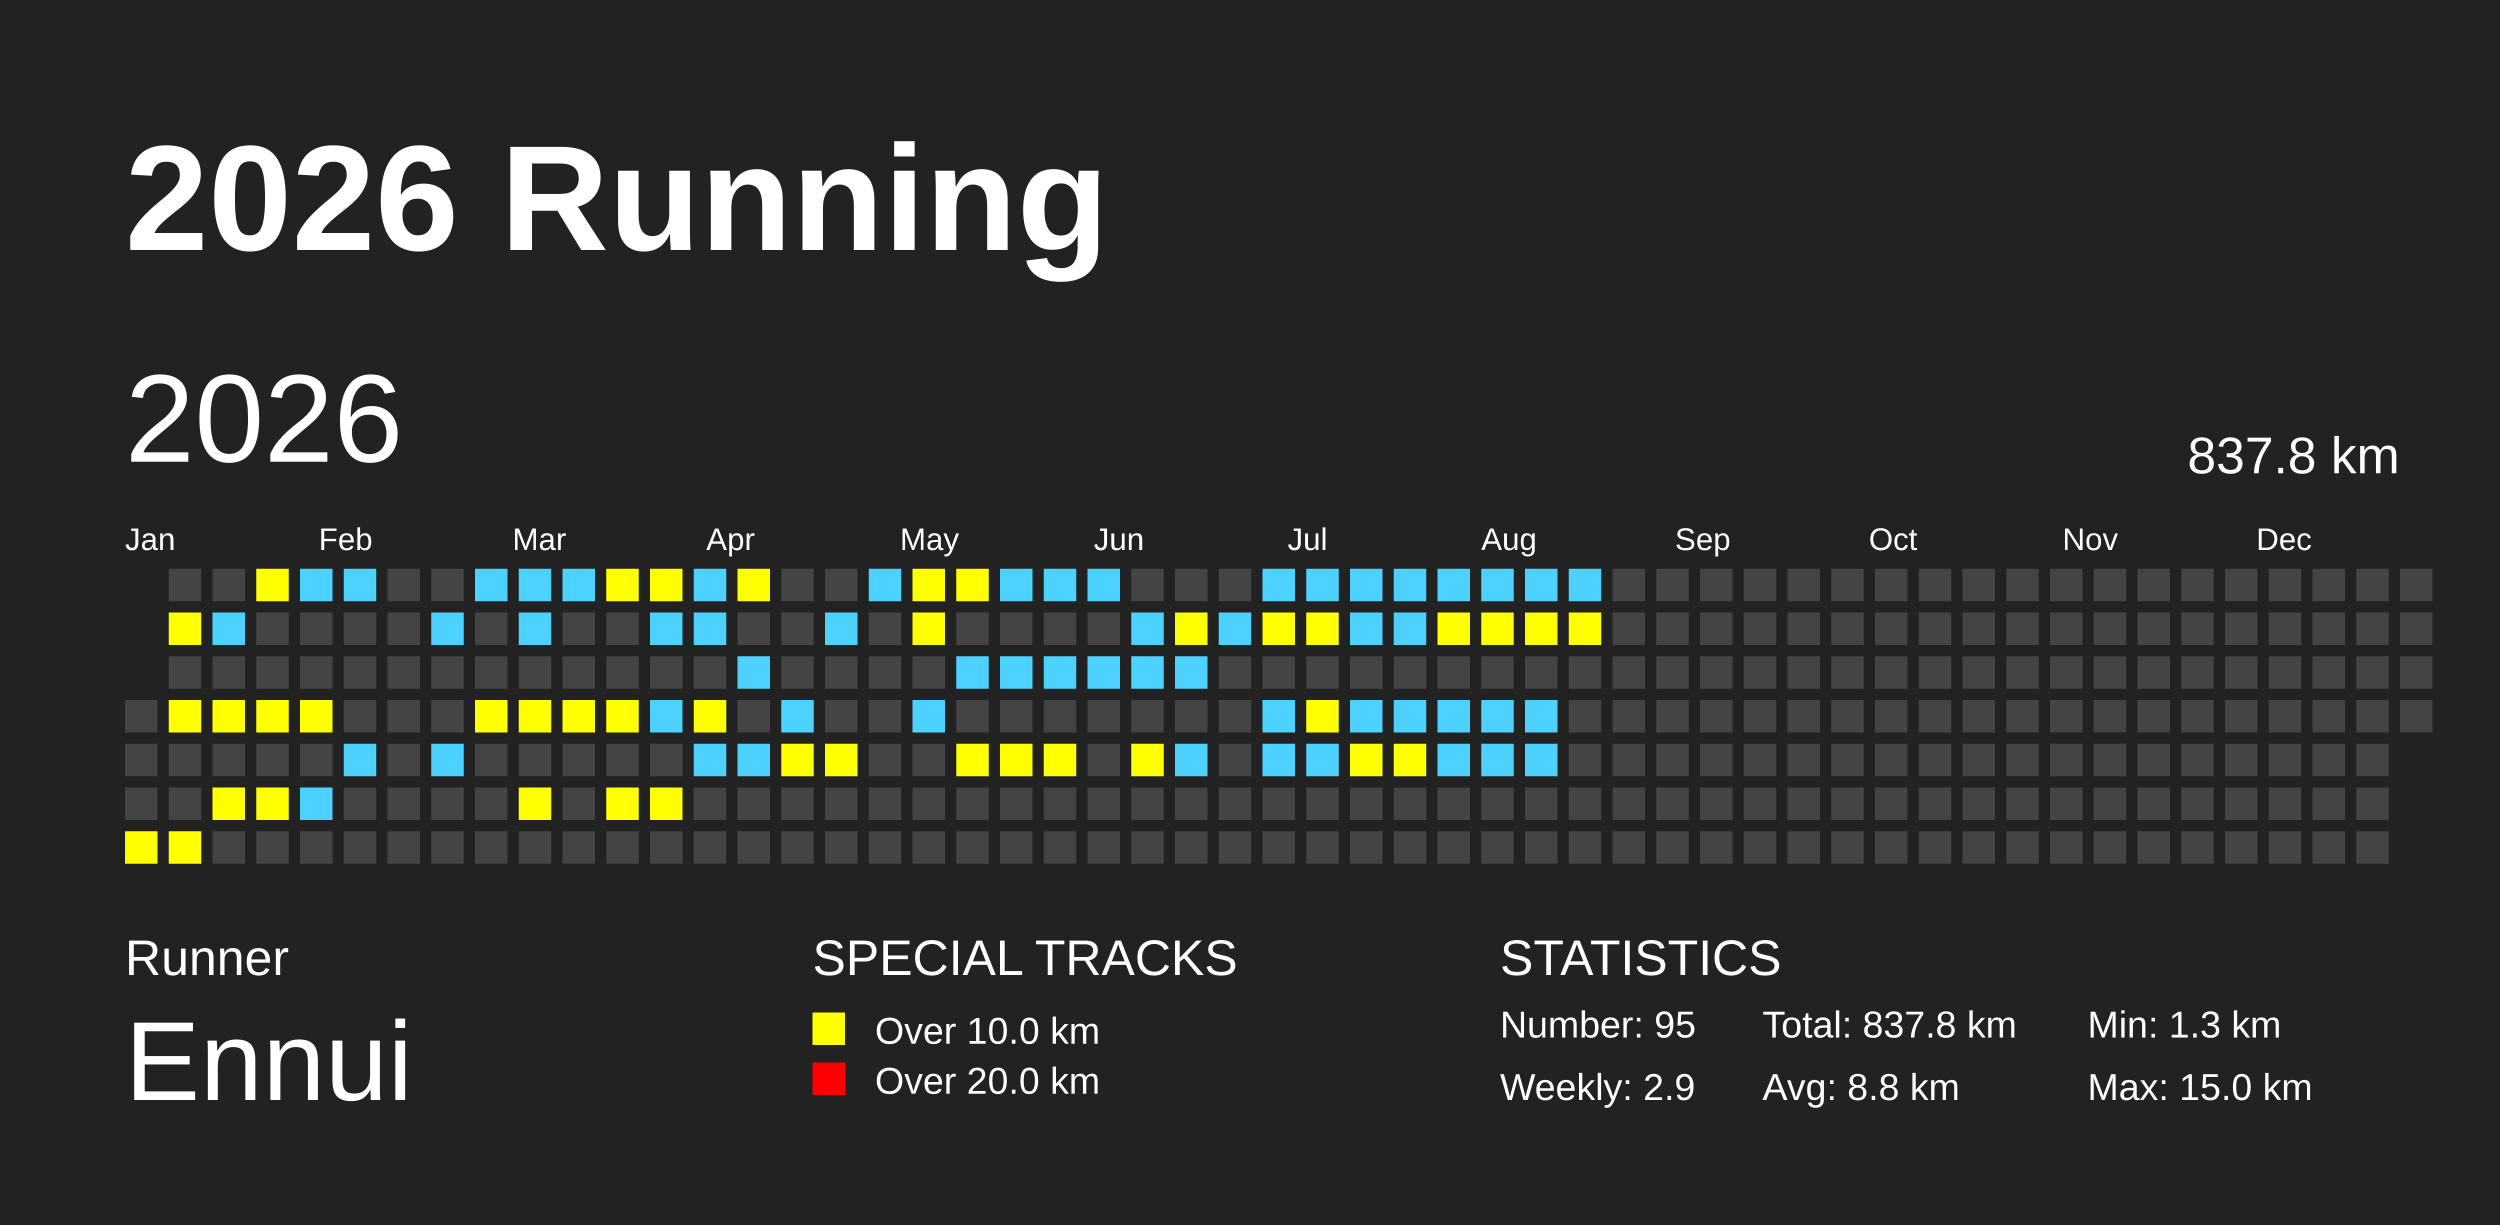
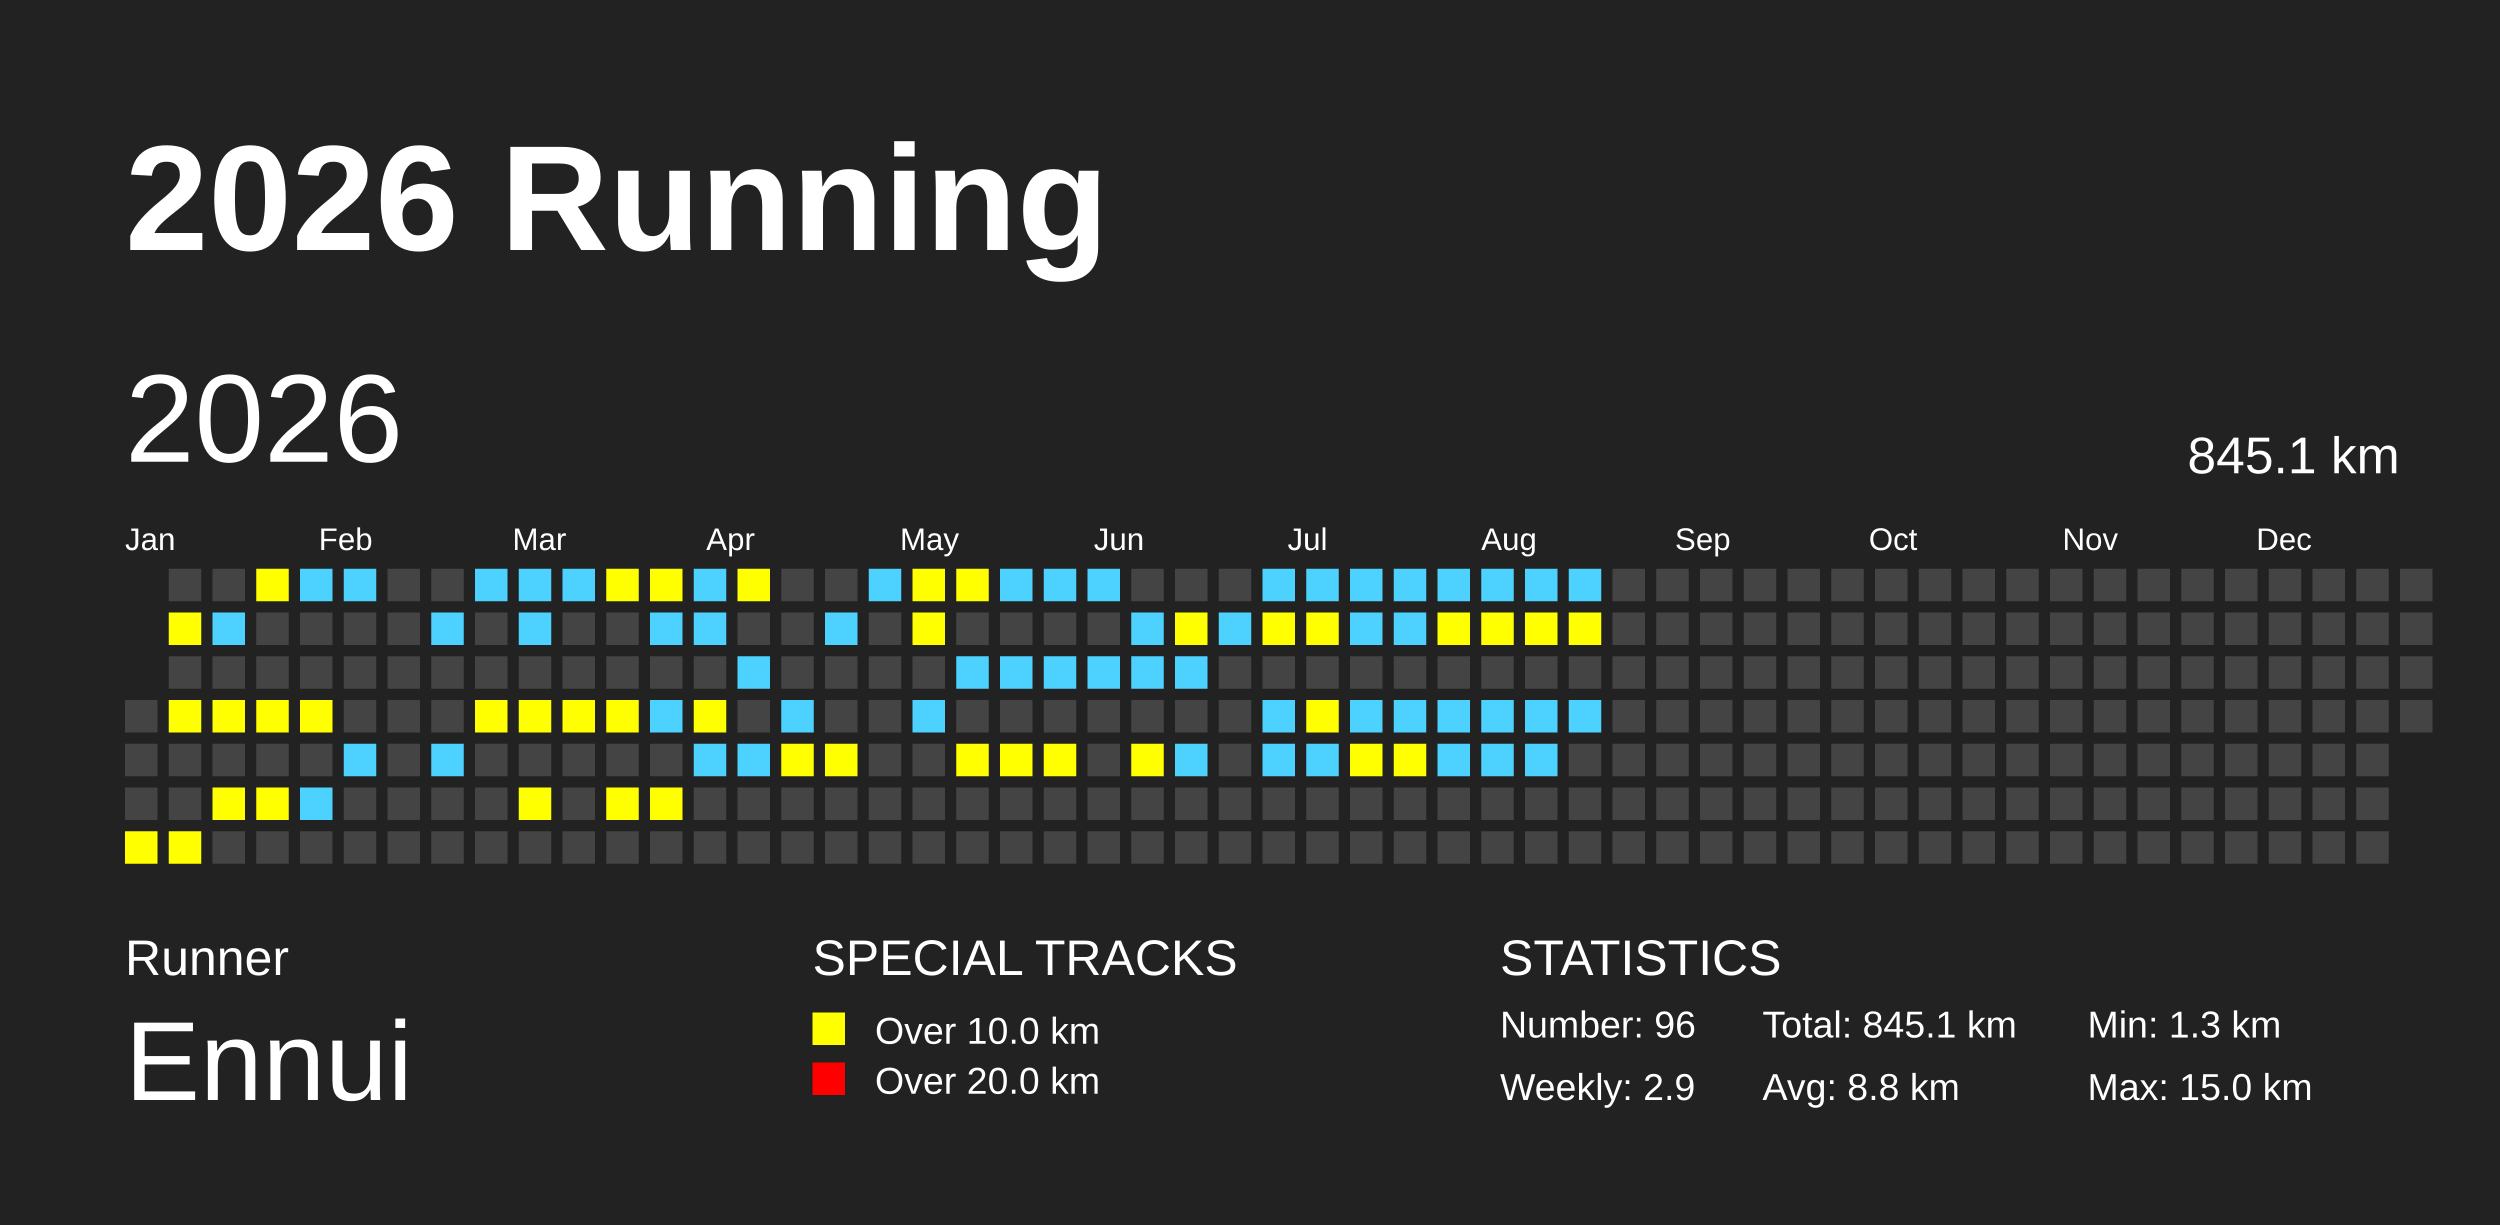
<svg xmlns="http://www.w3.org/2000/svg" baseProfile="full" height="98mm" version="1.1" viewBox="0,0,200,98" width="200mm">
  <defs />
  <rect fill="#222222" height="98" width="200" x="0" y="0" />
  <text fill="#FFFFFF" style="font-size:12px; font-family:Arial; font-weight:bold;" x="10" y="20">2026 Running</text>
  <text fill="#FFFFFF" style="font-size:4px; font-family:Arial" x="10" y="78">Runner</text>
  <text fill="#FFFFFF" style="font-size:9px; font-family:Arial" x="10" y="88">Ennui</text>
  <text fill="#FFFFFF" style="font-size:4px; font-family:Arial" x="65" y="78">SPECIAL TRACKS</text>
  <rect fill="yellow" height="2.6" width="2.6" x="65" y="81" />
  <text fill="#FFFFFF" style="font-size:3px; font-family:Arial" x="70" y="83.5">Over 10.0 km</text>
  <rect fill="red" height="2.6" width="2.6" x="65" y="85" />
  <text fill="#FFFFFF" style="font-size:3px; font-family:Arial" x="70" y="87.5">Over 20.0 km</text>
  <text fill="#FFFFFF" style="font-size:4px; font-family:Arial" x="120" y="78">STATISTICS</text>
-   <text fill="#FFFFFF" style="font-size:3px; font-family:Arial" x="120" y="83">Number: 95</text>
+   <text fill="#FFFFFF" style="font-size:3px; font-family:Arial" x="120" y="83">Number: 96</text>
  <text fill="#FFFFFF" style="font-size:3px; font-family:Arial" x="120" y="88">Weekly: 2.9</text>
-   <text fill="#FFFFFF" style="font-size:3px; font-family:Arial" x="141" y="83">Total: 837.8 km</text>
+   <text fill="#FFFFFF" style="font-size:3px; font-family:Arial" x="141" y="83">Total: 845.1 km</text>
  <text fill="#FFFFFF" style="font-size:3px; font-family:Arial" x="141" y="88">Avg: 8.8 km</text>
  <text fill="#FFFFFF" style="font-size:3px; font-family:Arial" x="167" y="83">Min: 1.3 km</text>
  <text fill="#FFFFFF" style="font-size:3px; font-family:Arial" x="167" y="88">Max: 15.0 km</text>
  <text dominant-baseline="hanging" fill="#FFFFFF" style="font-size:10.0px; font-family:Arial;" x="10" y="30">2026</text>
-   <text dominant-baseline="hanging" fill="#FFFFFF" style="font-size:4.125px; font-family:Arial;" x="175" y="35">837.8 km</text>
+   <text dominant-baseline="hanging" fill="#FFFFFF" style="font-size:4.125px; font-family:Arial;" x="175" y="35">845.1 km</text>
  <text fill="#FFFFFF" style="font-size:2.5px; font-family:Arial" x="10.0" y="44">Jan</text>
  <text fill="#FFFFFF" style="font-size:2.5px; font-family:Arial" x="25.5" y="44">Feb</text>
  <text fill="#FFFFFF" style="font-size:2.5px; font-family:Arial" x="41.0" y="44">Mar</text>
  <text fill="#FFFFFF" style="font-size:2.5px; font-family:Arial" x="56.5" y="44">Apr</text>
  <text fill="#FFFFFF" style="font-size:2.5px; font-family:Arial" x="72.0" y="44">May</text>
  <text fill="#FFFFFF" style="font-size:2.5px; font-family:Arial" x="87.5" y="44">Jun</text>
  <text fill="#FFFFFF" style="font-size:2.5px; font-family:Arial" x="103.0" y="44">Jul</text>
  <text fill="#FFFFFF" style="font-size:2.5px; font-family:Arial" x="118.5" y="44">Aug</text>
  <text fill="#FFFFFF" style="font-size:2.5px; font-family:Arial" x="134.0" y="44">Sep</text>
  <text fill="#FFFFFF" style="font-size:2.5px; font-family:Arial" x="149.5" y="44">Oct</text>
  <text fill="#FFFFFF" style="font-size:2.5px; font-family:Arial" x="165.0" y="44">Nov</text>
  <text fill="#FFFFFF" style="font-size:2.5px; font-family:Arial" x="180.5" y="44">Dec</text>
  <rect fill="#444444" height="2.6" width="2.6" x="10.0" y="56.0" />
  <rect fill="#444444" height="2.6" width="2.6" x="10.0" y="59.5" />
  <rect fill="#444444" height="2.6" width="2.6" x="10.0" y="63.0" />
  <rect fill="yellow" height="2.6" width="2.6" x="10.0" y="66.5" />
  <rect fill="#444444" height="2.6" width="2.6" x="13.5" y="45.5" />
  <rect fill="yellow" height="2.6" width="2.6" x="13.5" y="49.0" />
  <rect fill="#444444" height="2.6" width="2.6" x="13.5" y="52.5" />
  <rect fill="yellow" height="2.6" width="2.6" x="13.5" y="56.0" />
  <rect fill="#444444" height="2.6" width="2.6" x="13.5" y="59.5" />
  <rect fill="#444444" height="2.6" width="2.6" x="13.5" y="63.0" />
  <rect fill="yellow" height="2.6" width="2.6" x="13.5" y="66.5" />
  <rect fill="#444444" height="2.6" width="2.6" x="17.0" y="45.5" />
  <rect fill="#4DD2FF" height="2.6" width="2.6" x="17.0" y="49.0" />
  <rect fill="#444444" height="2.6" width="2.6" x="17.0" y="52.5" />
  <rect fill="yellow" height="2.6" width="2.6" x="17.0" y="56.0" />
  <rect fill="#444444" height="2.6" width="2.6" x="17.0" y="59.5" />
  <rect fill="yellow" height="2.6" width="2.6" x="17.0" y="63.0" />
  <rect fill="#444444" height="2.6" width="2.6" x="17.0" y="66.5" />
  <rect fill="yellow" height="2.6" width="2.6" x="20.5" y="45.5" />
  <rect fill="#444444" height="2.6" width="2.6" x="20.5" y="49.0" />
  <rect fill="#444444" height="2.6" width="2.6" x="20.5" y="52.5" />
  <rect fill="yellow" height="2.6" width="2.6" x="20.5" y="56.0" />
  <rect fill="#444444" height="2.6" width="2.6" x="20.5" y="59.5" />
  <rect fill="yellow" height="2.6" width="2.6" x="20.5" y="63.0" />
  <rect fill="#444444" height="2.6" width="2.6" x="20.5" y="66.5" />
  <rect fill="#4DD2FF" height="2.6" width="2.6" x="24.0" y="45.5" />
  <rect fill="#444444" height="2.6" width="2.6" x="24.0" y="49.0" />
  <rect fill="#444444" height="2.6" width="2.6" x="24.0" y="52.5" />
  <rect fill="yellow" height="2.6" width="2.6" x="24.0" y="56.0" />
  <rect fill="#444444" height="2.6" width="2.6" x="24.0" y="59.5" />
  <rect fill="#4DD2FF" height="2.6" width="2.6" x="24.0" y="63.0" />
  <rect fill="#444444" height="2.6" width="2.6" x="24.0" y="66.5" />
  <rect fill="#4DD2FF" height="2.6" width="2.6" x="27.5" y="45.5" />
  <rect fill="#444444" height="2.6" width="2.6" x="27.5" y="49.0" />
  <rect fill="#444444" height="2.6" width="2.6" x="27.5" y="52.5" />
  <rect fill="#444444" height="2.6" width="2.6" x="27.5" y="56.0" />
  <rect fill="#4DD2FF" height="2.6" width="2.6" x="27.5" y="59.5" />
  <rect fill="#444444" height="2.6" width="2.6" x="27.5" y="63.0" />
  <rect fill="#444444" height="2.6" width="2.6" x="27.5" y="66.5" />
  <rect fill="#444444" height="2.6" width="2.6" x="31.0" y="45.5" />
  <rect fill="#444444" height="2.6" width="2.6" x="31.0" y="49.0" />
  <rect fill="#444444" height="2.6" width="2.6" x="31.0" y="52.5" />
  <rect fill="#444444" height="2.6" width="2.6" x="31.0" y="56.0" />
  <rect fill="#444444" height="2.6" width="2.6" x="31.0" y="59.5" />
  <rect fill="#444444" height="2.6" width="2.6" x="31.0" y="63.0" />
  <rect fill="#444444" height="2.6" width="2.6" x="31.0" y="66.5" />
  <rect fill="#444444" height="2.6" width="2.6" x="34.5" y="45.5" />
  <rect fill="#4DD2FF" height="2.6" width="2.6" x="34.5" y="49.0" />
  <rect fill="#444444" height="2.6" width="2.6" x="34.5" y="52.5" />
  <rect fill="#444444" height="2.6" width="2.6" x="34.5" y="56.0" />
  <rect fill="#4DD2FF" height="2.6" width="2.6" x="34.5" y="59.5" />
  <rect fill="#444444" height="2.6" width="2.6" x="34.5" y="63.0" />
  <rect fill="#444444" height="2.6" width="2.6" x="34.5" y="66.5" />
  <rect fill="#4DD2FF" height="2.6" width="2.6" x="38.0" y="45.5" />
  <rect fill="#444444" height="2.6" width="2.6" x="38.0" y="49.0" />
  <rect fill="#444444" height="2.6" width="2.6" x="38.0" y="52.5" />
  <rect fill="yellow" height="2.6" width="2.6" x="38.0" y="56.0" />
  <rect fill="#444444" height="2.6" width="2.6" x="38.0" y="59.5" />
  <rect fill="#444444" height="2.6" width="2.6" x="38.0" y="63.0" />
  <rect fill="#444444" height="2.6" width="2.6" x="38.0" y="66.5" />
  <rect fill="#4DD2FF" height="2.6" width="2.6" x="41.5" y="45.5" />
  <rect fill="#4DD2FF" height="2.6" width="2.6" x="41.5" y="49.0" />
  <rect fill="#444444" height="2.6" width="2.6" x="41.5" y="52.5" />
  <rect fill="yellow" height="2.6" width="2.6" x="41.5" y="56.0" />
  <rect fill="#444444" height="2.6" width="2.6" x="41.5" y="59.5" />
  <rect fill="yellow" height="2.6" width="2.6" x="41.5" y="63.0" />
  <rect fill="#444444" height="2.6" width="2.6" x="41.5" y="66.5" />
  <rect fill="#4DD2FF" height="2.6" width="2.6" x="45.0" y="45.5" />
  <rect fill="#444444" height="2.6" width="2.6" x="45.0" y="49.0" />
  <rect fill="#444444" height="2.6" width="2.6" x="45.0" y="52.5" />
  <rect fill="yellow" height="2.6" width="2.6" x="45.0" y="56.0" />
  <rect fill="#444444" height="2.6" width="2.6" x="45.0" y="59.5" />
  <rect fill="#444444" height="2.6" width="2.6" x="45.0" y="63.0" />
  <rect fill="#444444" height="2.6" width="2.6" x="45.0" y="66.5" />
  <rect fill="yellow" height="2.6" width="2.6" x="48.5" y="45.5" />
  <rect fill="#444444" height="2.6" width="2.6" x="48.5" y="49.0" />
  <rect fill="#444444" height="2.6" width="2.6" x="48.5" y="52.5" />
  <rect fill="yellow" height="2.6" width="2.6" x="48.5" y="56.0" />
  <rect fill="#444444" height="2.6" width="2.6" x="48.5" y="59.5" />
  <rect fill="yellow" height="2.6" width="2.6" x="48.5" y="63.0" />
  <rect fill="#444444" height="2.6" width="2.6" x="48.5" y="66.5" />
  <rect fill="yellow" height="2.6" width="2.6" x="52.0" y="45.5" />
  <rect fill="#4DD2FF" height="2.6" width="2.6" x="52.0" y="49.0" />
  <rect fill="#444444" height="2.6" width="2.6" x="52.0" y="52.5" />
  <rect fill="#4DD2FF" height="2.6" width="2.6" x="52.0" y="56.0" />
  <rect fill="#444444" height="2.6" width="2.6" x="52.0" y="59.5" />
  <rect fill="yellow" height="2.6" width="2.6" x="52.0" y="63.0" />
  <rect fill="#444444" height="2.6" width="2.6" x="52.0" y="66.5" />
  <rect fill="#4DD2FF" height="2.6" width="2.6" x="55.5" y="45.5" />
  <rect fill="#4DD2FF" height="2.6" width="2.6" x="55.5" y="49.0" />
  <rect fill="#444444" height="2.6" width="2.6" x="55.5" y="52.5" />
  <rect fill="yellow" height="2.6" width="2.6" x="55.5" y="56.0" />
  <rect fill="#4DD2FF" height="2.6" width="2.6" x="55.5" y="59.5" />
  <rect fill="#444444" height="2.6" width="2.6" x="55.5" y="63.0" />
  <rect fill="#444444" height="2.6" width="2.6" x="55.5" y="66.5" />
  <rect fill="yellow" height="2.6" width="2.6" x="59.0" y="45.5" />
  <rect fill="#444444" height="2.6" width="2.6" x="59.0" y="49.0" />
  <rect fill="#4DD2FF" height="2.6" width="2.6" x="59.0" y="52.5" />
  <rect fill="#444444" height="2.6" width="2.6" x="59.0" y="56.0" />
  <rect fill="#4DD2FF" height="2.6" width="2.6" x="59.0" y="59.5" />
  <rect fill="#444444" height="2.6" width="2.6" x="59.0" y="63.0" />
  <rect fill="#444444" height="2.6" width="2.6" x="59.0" y="66.5" />
  <rect fill="#444444" height="2.6" width="2.6" x="62.5" y="45.5" />
  <rect fill="#444444" height="2.6" width="2.6" x="62.5" y="49.0" />
  <rect fill="#444444" height="2.6" width="2.6" x="62.5" y="52.5" />
  <rect fill="#4DD2FF" height="2.6" width="2.6" x="62.5" y="56.0" />
  <rect fill="yellow" height="2.6" width="2.6" x="62.5" y="59.5" />
  <rect fill="#444444" height="2.6" width="2.6" x="62.5" y="63.0" />
  <rect fill="#444444" height="2.6" width="2.6" x="62.5" y="66.5" />
  <rect fill="#444444" height="2.6" width="2.6" x="66.0" y="45.5" />
  <rect fill="#4DD2FF" height="2.6" width="2.6" x="66.0" y="49.0" />
  <rect fill="#444444" height="2.6" width="2.6" x="66.0" y="52.5" />
  <rect fill="#444444" height="2.6" width="2.6" x="66.0" y="56.0" />
  <rect fill="yellow" height="2.6" width="2.6" x="66.0" y="59.5" />
  <rect fill="#444444" height="2.6" width="2.6" x="66.0" y="63.0" />
  <rect fill="#444444" height="2.6" width="2.6" x="66.0" y="66.5" />
  <rect fill="#4DD2FF" height="2.6" width="2.6" x="69.5" y="45.5" />
  <rect fill="#444444" height="2.6" width="2.6" x="69.5" y="49.0" />
  <rect fill="#444444" height="2.6" width="2.6" x="69.5" y="52.5" />
  <rect fill="#444444" height="2.6" width="2.6" x="69.5" y="56.0" />
  <rect fill="#444444" height="2.6" width="2.6" x="69.5" y="59.5" />
  <rect fill="#444444" height="2.6" width="2.6" x="69.5" y="63.0" />
  <rect fill="#444444" height="2.6" width="2.6" x="69.5" y="66.5" />
  <rect fill="yellow" height="2.6" width="2.6" x="73.0" y="45.5" />
  <rect fill="yellow" height="2.6" width="2.6" x="73.0" y="49.0" />
  <rect fill="#444444" height="2.6" width="2.6" x="73.0" y="52.5" />
  <rect fill="#4DD2FF" height="2.6" width="2.6" x="73.0" y="56.0" />
  <rect fill="#444444" height="2.6" width="2.6" x="73.0" y="59.5" />
  <rect fill="#444444" height="2.6" width="2.6" x="73.0" y="63.0" />
  <rect fill="#444444" height="2.6" width="2.6" x="73.0" y="66.5" />
  <rect fill="yellow" height="2.6" width="2.6" x="76.5" y="45.5" />
  <rect fill="#444444" height="2.6" width="2.6" x="76.5" y="49.0" />
  <rect fill="#4DD2FF" height="2.6" width="2.6" x="76.5" y="52.5" />
  <rect fill="#444444" height="2.6" width="2.6" x="76.5" y="56.0" />
  <rect fill="yellow" height="2.6" width="2.6" x="76.5" y="59.5" />
  <rect fill="#444444" height="2.6" width="2.6" x="76.5" y="63.0" />
  <rect fill="#444444" height="2.6" width="2.6" x="76.5" y="66.5" />
  <rect fill="#4DD2FF" height="2.6" width="2.6" x="80.0" y="45.5" />
  <rect fill="#444444" height="2.6" width="2.6" x="80.0" y="49.0" />
  <rect fill="#4DD2FF" height="2.6" width="2.6" x="80.0" y="52.5" />
  <rect fill="#444444" height="2.6" width="2.6" x="80.0" y="56.0" />
  <rect fill="yellow" height="2.6" width="2.6" x="80.0" y="59.5" />
  <rect fill="#444444" height="2.6" width="2.6" x="80.0" y="63.0" />
  <rect fill="#444444" height="2.6" width="2.6" x="80.0" y="66.5" />
  <rect fill="#4DD2FF" height="2.6" width="2.6" x="83.5" y="45.5" />
  <rect fill="#444444" height="2.6" width="2.6" x="83.5" y="49.0" />
  <rect fill="#4DD2FF" height="2.6" width="2.6" x="83.5" y="52.5" />
  <rect fill="#444444" height="2.6" width="2.6" x="83.5" y="56.0" />
  <rect fill="yellow" height="2.6" width="2.6" x="83.5" y="59.5" />
  <rect fill="#444444" height="2.6" width="2.6" x="83.5" y="63.0" />
  <rect fill="#444444" height="2.6" width="2.6" x="83.5" y="66.5" />
  <rect fill="#4DD2FF" height="2.6" width="2.6" x="87.0" y="45.5" />
  <rect fill="#444444" height="2.6" width="2.6" x="87.0" y="49.0" />
  <rect fill="#4DD2FF" height="2.6" width="2.6" x="87.0" y="52.5" />
  <rect fill="#444444" height="2.6" width="2.6" x="87.0" y="56.0" />
  <rect fill="#444444" height="2.6" width="2.6" x="87.0" y="59.5" />
  <rect fill="#444444" height="2.6" width="2.6" x="87.0" y="63.0" />
  <rect fill="#444444" height="2.6" width="2.6" x="87.0" y="66.5" />
  <rect fill="#444444" height="2.6" width="2.6" x="90.5" y="45.5" />
  <rect fill="#4DD2FF" height="2.6" width="2.6" x="90.5" y="49.0" />
  <rect fill="#4DD2FF" height="2.6" width="2.6" x="90.5" y="52.5" />
  <rect fill="#444444" height="2.6" width="2.6" x="90.5" y="56.0" />
  <rect fill="yellow" height="2.6" width="2.6" x="90.5" y="59.5" />
  <rect fill="#444444" height="2.6" width="2.6" x="90.5" y="63.0" />
  <rect fill="#444444" height="2.6" width="2.6" x="90.5" y="66.5" />
  <rect fill="#444444" height="2.6" width="2.6" x="94.0" y="45.5" />
  <rect fill="yellow" height="2.6" width="2.6" x="94.0" y="49.0" />
  <rect fill="#4DD2FF" height="2.6" width="2.6" x="94.0" y="52.5" />
  <rect fill="#444444" height="2.6" width="2.6" x="94.0" y="56.0" />
  <rect fill="#4DD2FF" height="2.6" width="2.6" x="94.0" y="59.5" />
  <rect fill="#444444" height="2.6" width="2.6" x="94.0" y="63.0" />
  <rect fill="#444444" height="2.6" width="2.6" x="94.0" y="66.5" />
  <rect fill="#444444" height="2.6" width="2.6" x="97.5" y="45.5" />
  <rect fill="#4DD2FF" height="2.6" width="2.6" x="97.5" y="49.0" />
  <rect fill="#444444" height="2.6" width="2.6" x="97.5" y="52.5" />
  <rect fill="#444444" height="2.6" width="2.6" x="97.5" y="56.0" />
  <rect fill="#444444" height="2.6" width="2.6" x="97.5" y="59.5" />
  <rect fill="#444444" height="2.6" width="2.6" x="97.5" y="63.0" />
  <rect fill="#444444" height="2.6" width="2.6" x="97.5" y="66.5" />
  <rect fill="#4DD2FF" height="2.6" width="2.6" x="101.0" y="45.5" />
  <rect fill="yellow" height="2.6" width="2.6" x="101.0" y="49.0" />
  <rect fill="#444444" height="2.6" width="2.6" x="101.0" y="52.5" />
  <rect fill="#4DD2FF" height="2.6" width="2.6" x="101.0" y="56.0" />
  <rect fill="#4DD2FF" height="2.6" width="2.6" x="101.0" y="59.5" />
  <rect fill="#444444" height="2.6" width="2.6" x="101.0" y="63.0" />
  <rect fill="#444444" height="2.6" width="2.6" x="101.0" y="66.5" />
  <rect fill="#4DD2FF" height="2.6" width="2.6" x="104.5" y="45.5" />
  <rect fill="yellow" height="2.6" width="2.6" x="104.5" y="49.0" />
  <rect fill="#444444" height="2.6" width="2.6" x="104.5" y="52.5" />
  <rect fill="yellow" height="2.6" width="2.6" x="104.5" y="56.0" />
  <rect fill="#4DD2FF" height="2.6" width="2.6" x="104.5" y="59.5" />
  <rect fill="#444444" height="2.6" width="2.6" x="104.5" y="63.0" />
  <rect fill="#444444" height="2.6" width="2.6" x="104.5" y="66.5" />
  <rect fill="#4DD2FF" height="2.6" width="2.6" x="108.0" y="45.5" />
  <rect fill="#4DD2FF" height="2.6" width="2.6" x="108.0" y="49.0" />
  <rect fill="#444444" height="2.6" width="2.6" x="108.0" y="52.5" />
  <rect fill="#4DD2FF" height="2.6" width="2.6" x="108.0" y="56.0" />
  <rect fill="yellow" height="2.6" width="2.6" x="108.0" y="59.5" />
  <rect fill="#444444" height="2.6" width="2.6" x="108.0" y="63.0" />
  <rect fill="#444444" height="2.6" width="2.6" x="108.0" y="66.5" />
  <rect fill="#4DD2FF" height="2.6" width="2.6" x="111.5" y="45.5" />
  <rect fill="#4DD2FF" height="2.6" width="2.6" x="111.5" y="49.0" />
  <rect fill="#444444" height="2.6" width="2.6" x="111.5" y="52.5" />
  <rect fill="#4DD2FF" height="2.6" width="2.6" x="111.5" y="56.0" />
  <rect fill="yellow" height="2.6" width="2.6" x="111.5" y="59.5" />
  <rect fill="#444444" height="2.6" width="2.6" x="111.5" y="63.0" />
  <rect fill="#444444" height="2.6" width="2.6" x="111.5" y="66.5" />
  <rect fill="#4DD2FF" height="2.6" width="2.6" x="115.0" y="45.5" />
  <rect fill="yellow" height="2.6" width="2.6" x="115.0" y="49.0" />
  <rect fill="#444444" height="2.6" width="2.6" x="115.0" y="52.5" />
  <rect fill="#4DD2FF" height="2.6" width="2.6" x="115.0" y="56.0" />
  <rect fill="#4DD2FF" height="2.6" width="2.6" x="115.0" y="59.5" />
  <rect fill="#444444" height="2.6" width="2.6" x="115.0" y="63.0" />
  <rect fill="#444444" height="2.6" width="2.6" x="115.0" y="66.5" />
  <rect fill="#4DD2FF" height="2.6" width="2.6" x="118.5" y="45.5" />
  <rect fill="yellow" height="2.6" width="2.6" x="118.5" y="49.0" />
  <rect fill="#444444" height="2.6" width="2.6" x="118.5" y="52.5" />
  <rect fill="#4DD2FF" height="2.6" width="2.6" x="118.5" y="56.0" />
  <rect fill="#4DD2FF" height="2.6" width="2.6" x="118.5" y="59.5" />
  <rect fill="#444444" height="2.6" width="2.6" x="118.5" y="63.0" />
  <rect fill="#444444" height="2.6" width="2.6" x="118.5" y="66.5" />
  <rect fill="#4DD2FF" height="2.6" width="2.6" x="122.0" y="45.5" />
  <rect fill="yellow" height="2.6" width="2.6" x="122.0" y="49.0" />
  <rect fill="#444444" height="2.6" width="2.6" x="122.0" y="52.5" />
  <rect fill="#4DD2FF" height="2.6" width="2.6" x="122.0" y="56.0" />
  <rect fill="#4DD2FF" height="2.6" width="2.6" x="122.0" y="59.5" />
  <rect fill="#444444" height="2.6" width="2.6" x="122.0" y="63.0" />
  <rect fill="#444444" height="2.6" width="2.6" x="122.0" y="66.5" />
  <rect fill="#4DD2FF" height="2.6" width="2.6" x="125.5" y="45.5" />
  <rect fill="yellow" height="2.6" width="2.6" x="125.5" y="49.0" />
  <rect fill="#444444" height="2.6" width="2.6" x="125.5" y="52.5" />
-   <rect fill="#444444" height="2.6" width="2.6" x="125.5" y="56.0" />
+   <rect fill="#4DD2FF" height="2.6" width="2.6" x="125.5" y="56.0" />
  <rect fill="#444444" height="2.6" width="2.6" x="125.5" y="59.5" />
  <rect fill="#444444" height="2.6" width="2.6" x="125.5" y="63.0" />
  <rect fill="#444444" height="2.6" width="2.6" x="125.5" y="66.5" />
  <rect fill="#444444" height="2.6" width="2.6" x="129.0" y="45.5" />
  <rect fill="#444444" height="2.6" width="2.6" x="129.0" y="49.0" />
  <rect fill="#444444" height="2.6" width="2.6" x="129.0" y="52.5" />
  <rect fill="#444444" height="2.6" width="2.6" x="129.0" y="56.0" />
  <rect fill="#444444" height="2.6" width="2.6" x="129.0" y="59.5" />
  <rect fill="#444444" height="2.6" width="2.6" x="129.0" y="63.0" />
  <rect fill="#444444" height="2.6" width="2.6" x="129.0" y="66.5" />
  <rect fill="#444444" height="2.6" width="2.6" x="132.5" y="45.5" />
  <rect fill="#444444" height="2.6" width="2.6" x="132.5" y="49.0" />
  <rect fill="#444444" height="2.6" width="2.6" x="132.5" y="52.5" />
  <rect fill="#444444" height="2.6" width="2.6" x="132.5" y="56.0" />
  <rect fill="#444444" height="2.6" width="2.6" x="132.5" y="59.5" />
  <rect fill="#444444" height="2.6" width="2.6" x="132.5" y="63.0" />
  <rect fill="#444444" height="2.6" width="2.6" x="132.5" y="66.5" />
  <rect fill="#444444" height="2.6" width="2.6" x="136.0" y="45.5" />
  <rect fill="#444444" height="2.6" width="2.6" x="136.0" y="49.0" />
  <rect fill="#444444" height="2.6" width="2.6" x="136.0" y="52.5" />
  <rect fill="#444444" height="2.6" width="2.6" x="136.0" y="56.0" />
  <rect fill="#444444" height="2.6" width="2.6" x="136.0" y="59.5" />
  <rect fill="#444444" height="2.6" width="2.6" x="136.0" y="63.0" />
  <rect fill="#444444" height="2.6" width="2.6" x="136.0" y="66.5" />
  <rect fill="#444444" height="2.6" width="2.6" x="139.5" y="45.5" />
  <rect fill="#444444" height="2.6" width="2.6" x="139.5" y="49.0" />
  <rect fill="#444444" height="2.6" width="2.6" x="139.5" y="52.5" />
  <rect fill="#444444" height="2.6" width="2.6" x="139.5" y="56.0" />
  <rect fill="#444444" height="2.6" width="2.6" x="139.5" y="59.5" />
  <rect fill="#444444" height="2.6" width="2.6" x="139.5" y="63.0" />
  <rect fill="#444444" height="2.6" width="2.6" x="139.5" y="66.5" />
  <rect fill="#444444" height="2.6" width="2.6" x="143.0" y="45.5" />
  <rect fill="#444444" height="2.6" width="2.6" x="143.0" y="49.0" />
  <rect fill="#444444" height="2.6" width="2.6" x="143.0" y="52.5" />
  <rect fill="#444444" height="2.6" width="2.6" x="143.0" y="56.0" />
  <rect fill="#444444" height="2.6" width="2.6" x="143.0" y="59.5" />
  <rect fill="#444444" height="2.6" width="2.6" x="143.0" y="63.0" />
  <rect fill="#444444" height="2.6" width="2.6" x="143.0" y="66.5" />
  <rect fill="#444444" height="2.6" width="2.6" x="146.5" y="45.5" />
  <rect fill="#444444" height="2.6" width="2.6" x="146.5" y="49.0" />
  <rect fill="#444444" height="2.6" width="2.6" x="146.5" y="52.5" />
  <rect fill="#444444" height="2.6" width="2.6" x="146.5" y="56.0" />
  <rect fill="#444444" height="2.6" width="2.6" x="146.5" y="59.5" />
  <rect fill="#444444" height="2.6" width="2.6" x="146.5" y="63.0" />
  <rect fill="#444444" height="2.6" width="2.6" x="146.5" y="66.5" />
  <rect fill="#444444" height="2.6" width="2.6" x="150.0" y="45.5" />
  <rect fill="#444444" height="2.6" width="2.6" x="150.0" y="49.0" />
  <rect fill="#444444" height="2.6" width="2.6" x="150.0" y="52.5" />
  <rect fill="#444444" height="2.6" width="2.6" x="150.0" y="56.0" />
  <rect fill="#444444" height="2.6" width="2.6" x="150.0" y="59.5" />
  <rect fill="#444444" height="2.6" width="2.6" x="150.0" y="63.0" />
  <rect fill="#444444" height="2.6" width="2.6" x="150.0" y="66.5" />
  <rect fill="#444444" height="2.6" width="2.6" x="153.5" y="45.5" />
  <rect fill="#444444" height="2.6" width="2.6" x="153.5" y="49.0" />
  <rect fill="#444444" height="2.6" width="2.6" x="153.5" y="52.5" />
  <rect fill="#444444" height="2.6" width="2.6" x="153.5" y="56.0" />
  <rect fill="#444444" height="2.6" width="2.6" x="153.5" y="59.5" />
  <rect fill="#444444" height="2.6" width="2.6" x="153.5" y="63.0" />
  <rect fill="#444444" height="2.6" width="2.6" x="153.5" y="66.5" />
  <rect fill="#444444" height="2.6" width="2.6" x="157.0" y="45.5" />
  <rect fill="#444444" height="2.6" width="2.6" x="157.0" y="49.0" />
  <rect fill="#444444" height="2.6" width="2.6" x="157.0" y="52.5" />
  <rect fill="#444444" height="2.6" width="2.6" x="157.0" y="56.0" />
  <rect fill="#444444" height="2.6" width="2.6" x="157.0" y="59.5" />
  <rect fill="#444444" height="2.6" width="2.6" x="157.0" y="63.0" />
  <rect fill="#444444" height="2.6" width="2.6" x="157.0" y="66.5" />
  <rect fill="#444444" height="2.6" width="2.6" x="160.5" y="45.5" />
  <rect fill="#444444" height="2.6" width="2.6" x="160.5" y="49.0" />
  <rect fill="#444444" height="2.6" width="2.6" x="160.5" y="52.5" />
  <rect fill="#444444" height="2.6" width="2.6" x="160.5" y="56.0" />
  <rect fill="#444444" height="2.6" width="2.6" x="160.5" y="59.5" />
  <rect fill="#444444" height="2.6" width="2.6" x="160.5" y="63.0" />
  <rect fill="#444444" height="2.6" width="2.6" x="160.5" y="66.5" />
  <rect fill="#444444" height="2.6" width="2.6" x="164.0" y="45.5" />
  <rect fill="#444444" height="2.6" width="2.6" x="164.0" y="49.0" />
  <rect fill="#444444" height="2.6" width="2.6" x="164.0" y="52.5" />
  <rect fill="#444444" height="2.6" width="2.6" x="164.0" y="56.0" />
  <rect fill="#444444" height="2.6" width="2.6" x="164.0" y="59.5" />
  <rect fill="#444444" height="2.6" width="2.6" x="164.0" y="63.0" />
  <rect fill="#444444" height="2.6" width="2.6" x="164.0" y="66.5" />
  <rect fill="#444444" height="2.6" width="2.6" x="167.5" y="45.5" />
  <rect fill="#444444" height="2.6" width="2.6" x="167.5" y="49.0" />
  <rect fill="#444444" height="2.6" width="2.6" x="167.5" y="52.5" />
  <rect fill="#444444" height="2.6" width="2.6" x="167.5" y="56.0" />
  <rect fill="#444444" height="2.6" width="2.6" x="167.5" y="59.5" />
  <rect fill="#444444" height="2.6" width="2.6" x="167.5" y="63.0" />
  <rect fill="#444444" height="2.6" width="2.6" x="167.5" y="66.5" />
  <rect fill="#444444" height="2.6" width="2.6" x="171.0" y="45.5" />
  <rect fill="#444444" height="2.6" width="2.6" x="171.0" y="49.0" />
  <rect fill="#444444" height="2.6" width="2.6" x="171.0" y="52.5" />
  <rect fill="#444444" height="2.6" width="2.6" x="171.0" y="56.0" />
  <rect fill="#444444" height="2.6" width="2.6" x="171.0" y="59.5" />
  <rect fill="#444444" height="2.6" width="2.6" x="171.0" y="63.0" />
  <rect fill="#444444" height="2.6" width="2.6" x="171.0" y="66.5" />
  <rect fill="#444444" height="2.6" width="2.6" x="174.5" y="45.5" />
  <rect fill="#444444" height="2.6" width="2.6" x="174.5" y="49.0" />
  <rect fill="#444444" height="2.6" width="2.6" x="174.5" y="52.5" />
  <rect fill="#444444" height="2.6" width="2.6" x="174.5" y="56.0" />
  <rect fill="#444444" height="2.6" width="2.6" x="174.5" y="59.5" />
  <rect fill="#444444" height="2.6" width="2.6" x="174.5" y="63.0" />
  <rect fill="#444444" height="2.6" width="2.6" x="174.5" y="66.5" />
  <rect fill="#444444" height="2.6" width="2.6" x="178.0" y="45.5" />
  <rect fill="#444444" height="2.6" width="2.6" x="178.0" y="49.0" />
  <rect fill="#444444" height="2.6" width="2.6" x="178.0" y="52.5" />
  <rect fill="#444444" height="2.6" width="2.6" x="178.0" y="56.0" />
  <rect fill="#444444" height="2.6" width="2.6" x="178.0" y="59.5" />
  <rect fill="#444444" height="2.6" width="2.6" x="178.0" y="63.0" />
  <rect fill="#444444" height="2.6" width="2.6" x="178.0" y="66.5" />
  <rect fill="#444444" height="2.6" width="2.6" x="181.5" y="45.5" />
  <rect fill="#444444" height="2.6" width="2.6" x="181.5" y="49.0" />
  <rect fill="#444444" height="2.6" width="2.6" x="181.5" y="52.5" />
  <rect fill="#444444" height="2.6" width="2.6" x="181.5" y="56.0" />
  <rect fill="#444444" height="2.6" width="2.6" x="181.5" y="59.5" />
  <rect fill="#444444" height="2.6" width="2.6" x="181.5" y="63.0" />
  <rect fill="#444444" height="2.6" width="2.6" x="181.5" y="66.5" />
  <rect fill="#444444" height="2.6" width="2.6" x="185.0" y="45.5" />
  <rect fill="#444444" height="2.6" width="2.6" x="185.0" y="49.0" />
  <rect fill="#444444" height="2.6" width="2.6" x="185.0" y="52.5" />
  <rect fill="#444444" height="2.6" width="2.6" x="185.0" y="56.0" />
  <rect fill="#444444" height="2.6" width="2.6" x="185.0" y="59.5" />
  <rect fill="#444444" height="2.6" width="2.6" x="185.0" y="63.0" />
  <rect fill="#444444" height="2.6" width="2.6" x="185.0" y="66.5" />
  <rect fill="#444444" height="2.6" width="2.6" x="188.5" y="45.5" />
  <rect fill="#444444" height="2.6" width="2.6" x="188.5" y="49.0" />
  <rect fill="#444444" height="2.6" width="2.6" x="188.5" y="52.5" />
  <rect fill="#444444" height="2.6" width="2.6" x="188.5" y="56.0" />
  <rect fill="#444444" height="2.6" width="2.6" x="188.5" y="59.5" />
  <rect fill="#444444" height="2.6" width="2.6" x="188.5" y="63.0" />
  <rect fill="#444444" height="2.6" width="2.6" x="188.5" y="66.5" />
  <rect fill="#444444" height="2.6" width="2.6" x="192.0" y="45.5" />
  <rect fill="#444444" height="2.6" width="2.6" x="192.0" y="49.0" />
  <rect fill="#444444" height="2.6" width="2.6" x="192.0" y="52.5" />
  <rect fill="#444444" height="2.6" width="2.6" x="192.0" y="56.0" />
</svg>
